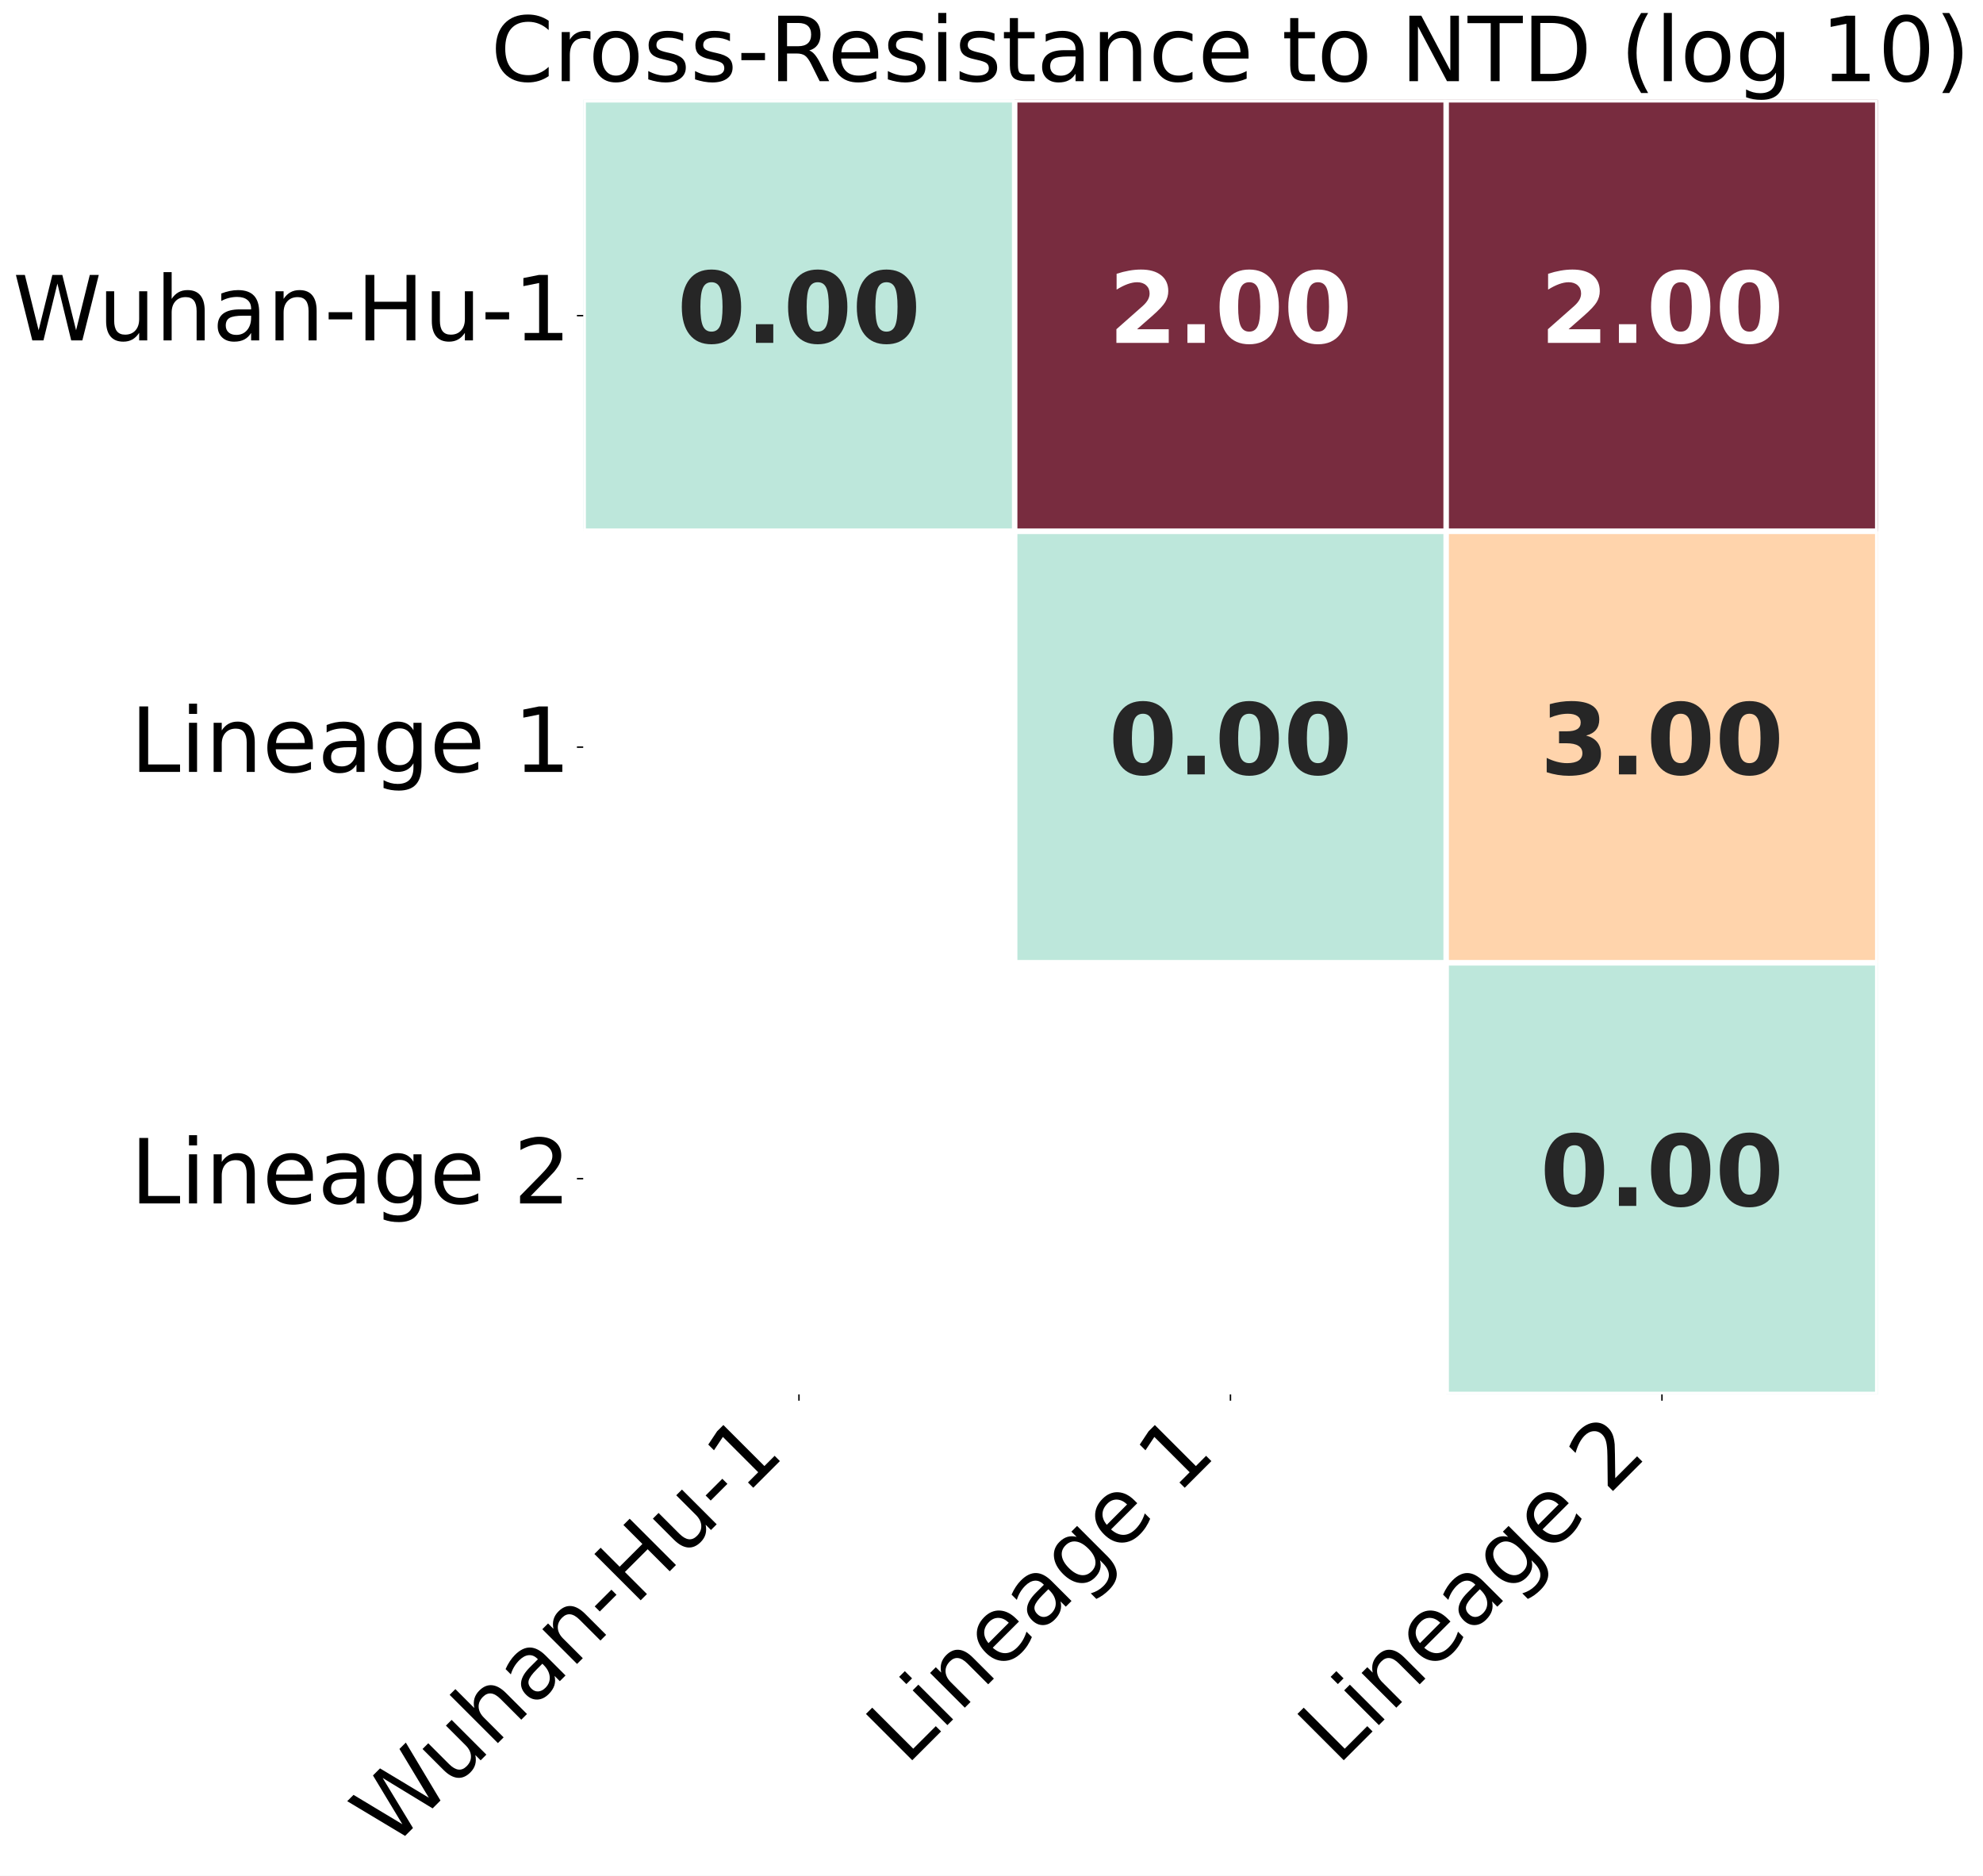
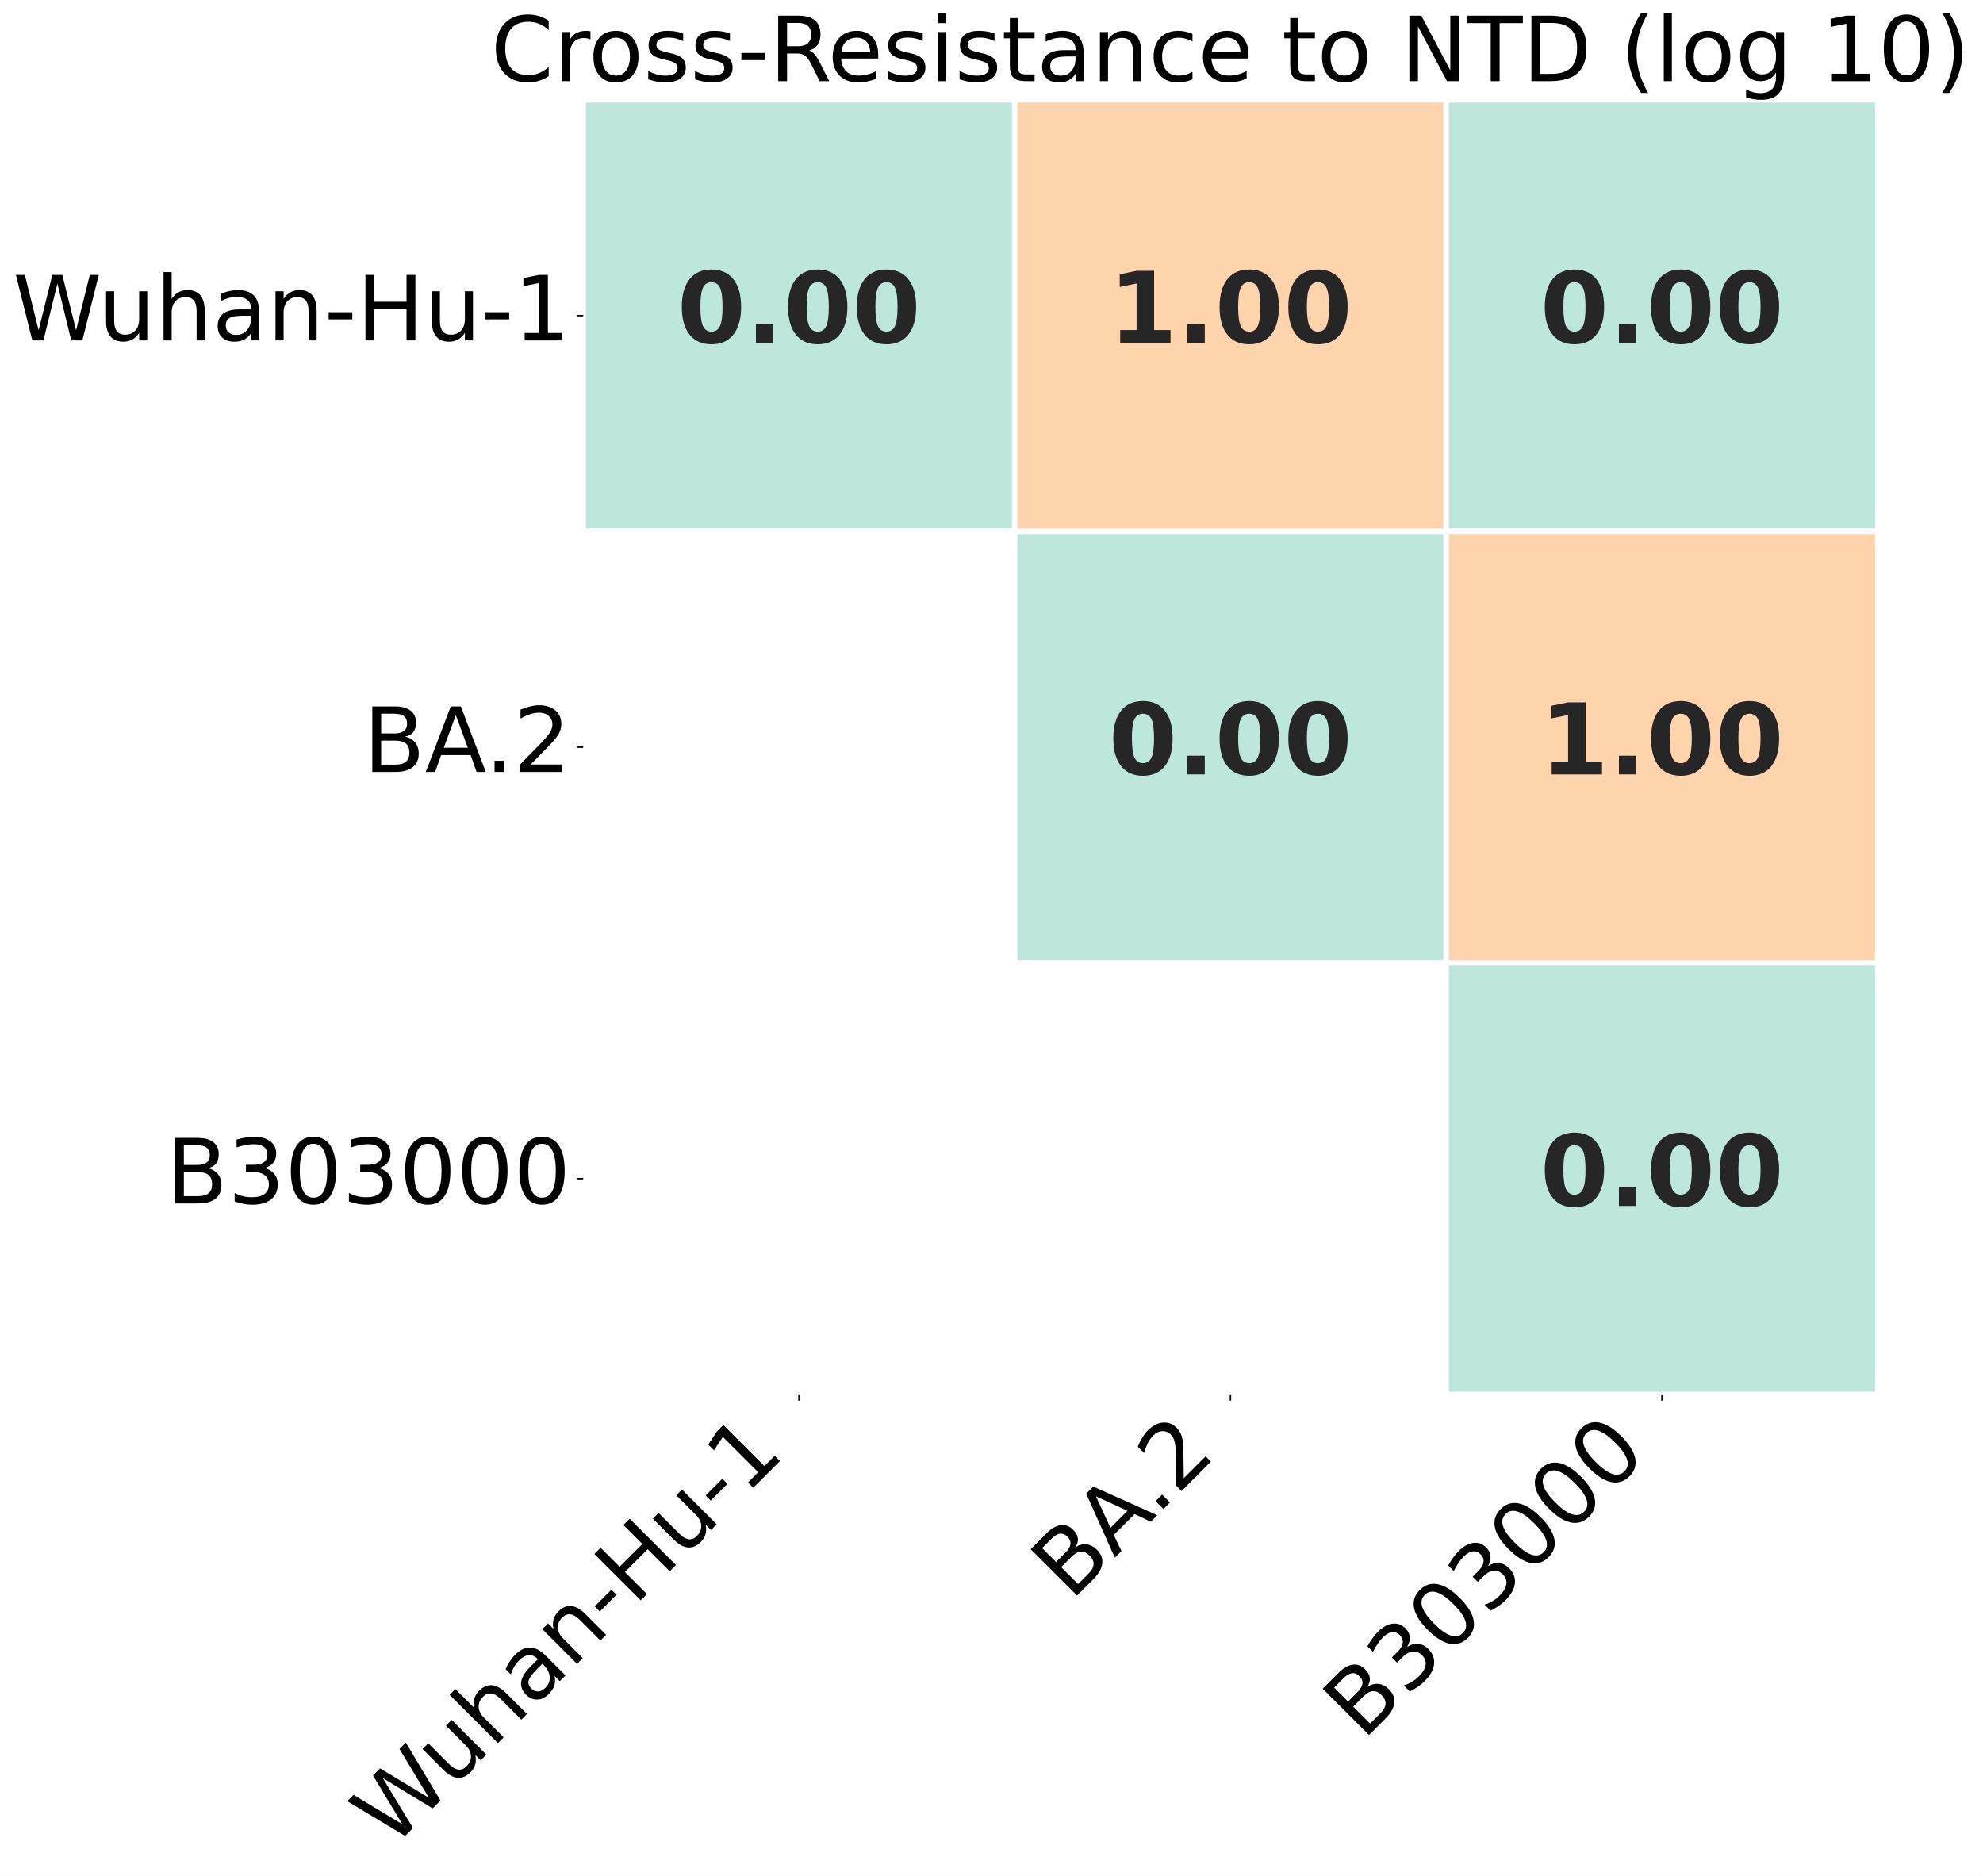
<svg xmlns="http://www.w3.org/2000/svg" xmlns:xlink="http://www.w3.org/1999/xlink" width="1104.053pt" height="1044.29pt" viewBox="0 0 1104.053 1044.29" version="1.1">
  <defs>
    <style type="text/css">*{stroke-linejoin: round; stroke-linecap: butt}</style>
  </defs>
  <g id="figure_1">
    <g id="patch_1">
      <path d="M 0 1044.29  L 1104.053 1044.29  L 1104.053 0  L 0 0  z " style="fill: #ffffff" />
    </g>
    <g id="axes_1">
      <g id="patch_2">
        <path d="M 324.708 776.311  L 1045.428 776.311  L 1045.428 55.591  L 324.708 55.591  z " style="fill: #ffffff" />
      </g>
      <g id="QuadMesh_1">
-         <path d="M 324.708 55.591  L 564.948 55.591  L 564.948 295.831  L 324.708 295.831  L 324.708 55.591  " clip-path="url(#pcde450d869)" style="fill: #bde7db; stroke: #ffffff; stroke-width: 3" />
-         <path d="M 564.948 55.591  L 805.188 55.591  L 805.188 295.831  L 564.948 295.831  L 564.948 55.591  " clip-path="url(#pcde450d869)" style="fill: #782c3f; stroke: #ffffff; stroke-width: 3" />
-         <path d="M 805.188 55.591  L 1045.428 55.591  L 1045.428 295.831  L 805.188 295.831  L 805.188 55.591  " clip-path="url(#pcde450d869)" style="fill: #782c3f; stroke: #ffffff; stroke-width: 3" />
-         <path d="M 324.708 295.831  L 564.948 295.831  L 564.948 536.071  L 324.708 536.071  L 324.708 295.831  " clip-path="url(#pcde450d869)" style="fill: none; stroke: #ffffff; stroke-width: 3" />
-         <path d="M 564.948 295.831  L 805.188 295.831  L 805.188 536.071  L 564.948 536.071  L 564.948 295.831  " clip-path="url(#pcde450d869)" style="fill: #bde7db; stroke: #ffffff; stroke-width: 3" />
-         <path d="M 805.188 295.831  L 1045.428 295.831  L 1045.428 536.071  L 805.188 536.071  L 805.188 295.831  " clip-path="url(#pcde450d869)" style="fill: #ffd4ac; stroke: #ffffff; stroke-width: 3" />
-         <path d="M 324.708 536.071  L 564.948 536.071  L 564.948 776.311  L 324.708 776.311  L 324.708 536.071  " clip-path="url(#pcde450d869)" style="fill: none; stroke: #ffffff; stroke-width: 3" />
-         <path d="M 564.948 536.071  L 805.188 536.071  L 805.188 776.311  L 564.948 776.311  L 564.948 536.071  " clip-path="url(#pcde450d869)" style="fill: none; stroke: #ffffff; stroke-width: 3" />
-         <path d="M 805.188 536.071  L 1045.428 536.071  L 1045.428 776.311  L 805.188 776.311  L 805.188 536.071  " clip-path="url(#pcde450d869)" style="fill: #bde7db; stroke: #ffffff; stroke-width: 3" />
+         <path d="M 324.708 55.591  L 564.948 55.591  L 564.948 295.831  L 324.708 295.831  L 324.708 55.591  " clip-path="url(#p3abfc32950)" style="fill: #bde7db; stroke: #ffffff; stroke-width: 3" />
+         <path d="M 564.948 55.591  L 805.188 55.591  L 805.188 295.831  L 564.948 295.831  L 564.948 55.591  " clip-path="url(#p3abfc32950)" style="fill: #ffd4ac; stroke: #ffffff; stroke-width: 3" />
+         <path d="M 805.188 55.591  L 1045.428 55.591  L 1045.428 295.831  L 805.188 295.831  L 805.188 55.591  " clip-path="url(#p3abfc32950)" style="fill: #bde7db; stroke: #ffffff; stroke-width: 3" />
+         <path d="M 324.708 295.831  L 564.948 295.831  L 564.948 536.071  L 324.708 536.071  L 324.708 295.831  " clip-path="url(#p3abfc32950)" style="fill: none; stroke: #ffffff; stroke-width: 3" />
+         <path d="M 564.948 295.831  L 805.188 295.831  L 805.188 536.071  L 564.948 536.071  L 564.948 295.831  " clip-path="url(#p3abfc32950)" style="fill: #bde7db; stroke: #ffffff; stroke-width: 3" />
+         <path d="M 805.188 295.831  L 1045.428 295.831  L 1045.428 536.071  L 805.188 536.071  L 805.188 295.831  " clip-path="url(#p3abfc32950)" style="fill: #ffd4ac; stroke: #ffffff; stroke-width: 3" />
+         <path d="M 324.708 536.071  L 564.948 536.071  L 564.948 776.311  L 324.708 776.311  L 324.708 536.071  " clip-path="url(#p3abfc32950)" style="fill: none; stroke: #ffffff; stroke-width: 3" />
+         <path d="M 564.948 536.071  L 805.188 536.071  L 805.188 776.311  L 564.948 776.311  L 564.948 536.071  " clip-path="url(#p3abfc32950)" style="fill: none; stroke: #ffffff; stroke-width: 3" />
+         <path d="M 805.188 536.071  L 1045.428 536.071  L 1045.428 776.311  L 805.188 776.311  L 805.188 536.071  " clip-path="url(#p3abfc32950)" style="fill: #bde7db; stroke: #ffffff; stroke-width: 3" />
      </g>
      <g id="matplotlib.axis_1">
        <g id="xtick_1">
          <g id="line2d_1">
            <defs>
-               <path id="mfbf3cdc440" d="M 0 0  L 0 3.5  " style="stroke: #000000; stroke-width: 0.8" />
+               <path id="mb047ad1d2c" d="M 0 0  L 0 3.5  " style="stroke: #000000; stroke-width: 0.8" />
            </defs>
            <g>
-               <use xlink:href="#mfbf3cdc440" x="444.828" y="776.311" style="stroke: #000000; stroke-width: 0.8" />
+               <use xlink:href="#mb047ad1d2c" x="444.828" y="776.311" style="stroke: #000000; stroke-width: 0.8" />
            </g>
          </g>
          <g id="text_1">
            <g transform="translate(217.9128 1029.737) rotate(-45) scale(0.5 -0.5)">
              <defs>
                <path id="DejaVuSans-57" d="M 213 4666  L 850 4666  L 1831 722  L 2809 4666  L 3519 4666  L 4500 722  L 5478 4666  L 6119 4666  L 4947 0  L 4153 0  L 3169 4050  L 2175 0  L 1381 0  L 213 4666  z " transform="scale(0.015625)" />
                <path id="DejaVuSans-75" d="M 544 1381  L 544 3500  L 1119 3500  L 1119 1403  Q 1119 906 1312 657  Q 1506 409 1894 409  Q 2359 409 2629 706  Q 2900 1003 2900 1516  L 2900 3500  L 3475 3500  L 3475 0  L 2900 0  L 2900 538  Q 2691 219 2414 64  Q 2138 -91 1772 -91  Q 1169 -91 856 284  Q 544 659 544 1381  z M 1991 3584  L 1991 3584  z " transform="scale(0.015625)" />
                <path id="DejaVuSans-68" d="M 3513 2113  L 3513 0  L 2938 0  L 2938 2094  Q 2938 2591 2744 2837  Q 2550 3084 2163 3084  Q 1697 3084 1428 2787  Q 1159 2491 1159 1978  L 1159 0  L 581 0  L 581 4863  L 1159 4863  L 1159 2956  Q 1366 3272 1645 3428  Q 1925 3584 2291 3584  Q 2894 3584 3203 3211  Q 3513 2838 3513 2113  z " transform="scale(0.015625)" />
                <path id="DejaVuSans-61" d="M 2194 1759  Q 1497 1759 1228 1600  Q 959 1441 959 1056  Q 959 750 1161 570  Q 1363 391 1709 391  Q 2188 391 2477 730  Q 2766 1069 2766 1631  L 2766 1759  L 2194 1759  z M 3341 1997  L 3341 0  L 2766 0  L 2766 531  Q 2569 213 2275 61  Q 1981 -91 1556 -91  Q 1019 -91 701 211  Q 384 513 384 1019  Q 384 1609 779 1909  Q 1175 2209 1959 2209  L 2766 2209  L 2766 2266  Q 2766 2663 2505 2880  Q 2244 3097 1772 3097  Q 1472 3097 1187 3025  Q 903 2953 641 2809  L 641 3341  Q 956 3463 1253 3523  Q 1550 3584 1831 3584  Q 2591 3584 2966 3190  Q 3341 2797 3341 1997  z " transform="scale(0.015625)" />
                <path id="DejaVuSans-6e" d="M 3513 2113  L 3513 0  L 2938 0  L 2938 2094  Q 2938 2591 2744 2837  Q 2550 3084 2163 3084  Q 1697 3084 1428 2787  Q 1159 2491 1159 1978  L 1159 0  L 581 0  L 581 3500  L 1159 3500  L 1159 2956  Q 1366 3272 1645 3428  Q 1925 3584 2291 3584  Q 2894 3584 3203 3211  Q 3513 2838 3513 2113  z " transform="scale(0.015625)" />
                <path id="DejaVuSans-2d" d="M 313 2009  L 1997 2009  L 1997 1497  L 313 1497  L 313 2009  z " transform="scale(0.015625)" />
                <path id="DejaVuSans-48" d="M 628 4666  L 1259 4666  L 1259 2753  L 3553 2753  L 3553 4666  L 4184 4666  L 4184 0  L 3553 0  L 3553 2222  L 1259 2222  L 1259 0  L 628 0  L 628 4666  z " transform="scale(0.015625)" />
                <path id="DejaVuSans-31" d="M 794 531  L 1825 531  L 1825 4091  L 703 3866  L 703 4441  L 1819 4666  L 2450 4666  L 2450 531  L 3481 531  L 3481 0  L 794 0  L 794 531  z " transform="scale(0.015625)" />
              </defs>
              <use xlink:href="#DejaVuSans-57" />
              <use xlink:href="#DejaVuSans-75" x="95.252" />
              <use xlink:href="#DejaVuSans-68" x="158.631" />
              <use xlink:href="#DejaVuSans-61" x="222.01" />
              <use xlink:href="#DejaVuSans-6e" x="283.289" />
              <use xlink:href="#DejaVuSans-2d" x="346.668" />
              <use xlink:href="#DejaVuSans-48" x="382.752" />
              <use xlink:href="#DejaVuSans-75" x="457.947" />
              <use xlink:href="#DejaVuSans-2d" x="521.326" />
              <use xlink:href="#DejaVuSans-31" x="557.41" />
            </g>
          </g>
        </g>
        <g id="xtick_2">
          <g id="line2d_2">
            <g>
-               <use xlink:href="#mfbf3cdc440" x="685.068" y="776.311" style="stroke: #000000; stroke-width: 0.8" />
+               <use xlink:href="#mb047ad1d2c" x="685.068" y="776.311" style="stroke: #000000; stroke-width: 0.8" />
            </g>
          </g>
          <g id="text_2">
-             <g transform="translate(504.4352 983.455) rotate(-45) scale(0.5 -0.5)">
+             <g transform="translate(596.1602 891.73) rotate(-45) scale(0.5 -0.5)">
              <defs>
-                 <path id="DejaVuSans-4c" d="M 628 4666  L 1259 4666  L 1259 531  L 3531 531  L 3531 0  L 628 0  L 628 4666  z " transform="scale(0.015625)" />
-                 <path id="DejaVuSans-69" d="M 603 3500  L 1178 3500  L 1178 0  L 603 0  L 603 3500  z M 603 4863  L 1178 4863  L 1178 4134  L 603 4134  L 603 4863  z " transform="scale(0.015625)" />
-                 <path id="DejaVuSans-65" d="M 3597 1894  L 3597 1613  L 953 1613  Q 991 1019 1311 708  Q 1631 397 2203 397  Q 2534 397 2845 478  Q 3156 559 3463 722  L 3463 178  Q 3153 47 2828 -22  Q 2503 -91 2169 -91  Q 1331 -91 842 396  Q 353 884 353 1716  Q 353 2575 817 3079  Q 1281 3584 2069 3584  Q 2775 3584 3186 3129  Q 3597 2675 3597 1894  z M 3022 2063  Q 3016 2534 2758 2815  Q 2500 3097 2075 3097  Q 1594 3097 1305 2825  Q 1016 2553 972 2059  L 3022 2063  z " transform="scale(0.015625)" />
-                 <path id="DejaVuSans-67" d="M 2906 1791  Q 2906 2416 2648 2759  Q 2391 3103 1925 3103  Q 1463 3103 1205 2759  Q 947 2416 947 1791  Q 947 1169 1205 825  Q 1463 481 1925 481  Q 2391 481 2648 825  Q 2906 1169 2906 1791  z M 3481 434  Q 3481 -459 3084 -895  Q 2688 -1331 1869 -1331  Q 1566 -1331 1297 -1286  Q 1028 -1241 775 -1147  L 775 -588  Q 1028 -725 1275 -790  Q 1522 -856 1778 -856  Q 2344 -856 2625 -561  Q 2906 -266 2906 331  L 2906 616  Q 2728 306 2450 153  Q 2172 0 1784 0  Q 1141 0 747 490  Q 353 981 353 1791  Q 353 2603 747 3093  Q 1141 3584 1784 3584  Q 2172 3584 2450 3431  Q 2728 3278 2906 2969  L 2906 3500  L 3481 3500  L 3481 434  z " transform="scale(0.015625)" />
-                 <path id="DejaVuSans-20" transform="scale(0.015625)" />
+                 <path id="DejaVuSans-42" d="M 1259 2228  L 1259 519  L 2272 519  Q 2781 519 3026 730  Q 3272 941 3272 1375  Q 3272 1813 3026 2020  Q 2781 2228 2272 2228  L 1259 2228  z M 1259 4147  L 1259 2741  L 2194 2741  Q 2656 2741 2882 2914  Q 3109 3088 3109 3444  Q 3109 3797 2882 3972  Q 2656 4147 2194 4147  L 1259 4147  z M 628 4666  L 2241 4666  Q 2963 4666 3353 4366  Q 3744 4066 3744 3513  Q 3744 3084 3544 2831  Q 3344 2578 2956 2516  Q 3422 2416 3680 2098  Q 3938 1781 3938 1306  Q 3938 681 3513 340  Q 3088 0 2303 0  L 628 0  L 628 4666  z " transform="scale(0.015625)" />
+                 <path id="DejaVuSans-41" d="M 2188 4044  L 1331 1722  L 3047 1722  L 2188 4044  z M 1831 4666  L 2547 4666  L 4325 0  L 3669 0  L 3244 1197  L 1141 1197  L 716 0  L 50 0  L 1831 4666  z " transform="scale(0.015625)" />
+                 <path id="DejaVuSans-2e" d="M 684 794  L 1344 794  L 1344 0  L 684 0  L 684 794  z " transform="scale(0.015625)" />
+                 <path id="DejaVuSans-32" d="M 1228 531  L 3431 531  L 3431 0  L 469 0  L 469 531  Q 828 903 1448 1529  Q 2069 2156 2228 2338  Q 2531 2678 2651 2914  Q 2772 3150 2772 3378  Q 2772 3750 2511 3984  Q 2250 4219 1831 4219  Q 1534 4219 1204 4116  Q 875 4013 500 3803  L 500 4441  Q 881 4594 1212 4672  Q 1544 4750 1819 4750  Q 2544 4750 2975 4387  Q 3406 4025 3406 3419  Q 3406 3131 3298 2873  Q 3191 2616 2906 2266  Q 2828 2175 2409 1742  Q 1991 1309 1228 531  z " transform="scale(0.015625)" />
              </defs>
-               <use xlink:href="#DejaVuSans-4c" />
-               <use xlink:href="#DejaVuSans-69" x="55.713" />
-               <use xlink:href="#DejaVuSans-6e" x="83.496" />
-               <use xlink:href="#DejaVuSans-65" x="146.875" />
-               <use xlink:href="#DejaVuSans-61" x="208.398" />
-               <use xlink:href="#DejaVuSans-67" x="269.678" />
-               <use xlink:href="#DejaVuSans-65" x="333.154" />
-               <use xlink:href="#DejaVuSans-20" x="394.678" />
-               <use xlink:href="#DejaVuSans-31" x="426.465" />
+               <use xlink:href="#DejaVuSans-42" />
+               <use xlink:href="#DejaVuSans-41" x="68.604" />
+               <use xlink:href="#DejaVuSans-2e" x="135.262" />
+               <use xlink:href="#DejaVuSans-32" x="167.049" />
            </g>
          </g>
        </g>
        <g id="xtick_3">
          <g id="line2d_3">
            <g>
-               <use xlink:href="#mfbf3cdc440" x="925.308" y="776.311" style="stroke: #000000; stroke-width: 0.8" />
+               <use xlink:href="#mb047ad1d2c" x="925.308" y="776.311" style="stroke: #000000; stroke-width: 0.8" />
            </g>
          </g>
          <g id="text_3">
-             <g transform="translate(744.6752 983.455) rotate(-45) scale(0.5 -0.5)">
+             <g transform="translate(758.7289 969.4012) rotate(-45) scale(0.5 -0.5)">
              <defs>
-                 <path id="DejaVuSans-32" d="M 1228 531  L 3431 531  L 3431 0  L 469 0  L 469 531  Q 828 903 1448 1529  Q 2069 2156 2228 2338  Q 2531 2678 2651 2914  Q 2772 3150 2772 3378  Q 2772 3750 2511 3984  Q 2250 4219 1831 4219  Q 1534 4219 1204 4116  Q 875 4013 500 3803  L 500 4441  Q 881 4594 1212 4672  Q 1544 4750 1819 4750  Q 2544 4750 2975 4387  Q 3406 4025 3406 3419  Q 3406 3131 3298 2873  Q 3191 2616 2906 2266  Q 2828 2175 2409 1742  Q 1991 1309 1228 531  z " transform="scale(0.015625)" />
+                 <path id="DejaVuSans-33" d="M 2597 2516  Q 3050 2419 3304 2112  Q 3559 1806 3559 1356  Q 3559 666 3084 287  Q 2609 -91 1734 -91  Q 1441 -91 1130 -33  Q 819 25 488 141  L 488 750  Q 750 597 1062 519  Q 1375 441 1716 441  Q 2309 441 2620 675  Q 2931 909 2931 1356  Q 2931 1769 2642 2001  Q 2353 2234 1838 2234  L 1294 2234  L 1294 2753  L 1863 2753  Q 2328 2753 2575 2939  Q 2822 3125 2822 3475  Q 2822 3834 2567 4026  Q 2313 4219 1838 4219  Q 1578 4219 1281 4162  Q 984 4106 628 3988  L 628 4550  Q 988 4650 1302 4700  Q 1616 4750 1894 4750  Q 2613 4750 3031 4423  Q 3450 4097 3450 3541  Q 3450 3153 3228 2886  Q 3006 2619 2597 2516  z " transform="scale(0.015625)" />
+                 <path id="DejaVuSans-30" d="M 2034 4250  Q 1547 4250 1301 3770  Q 1056 3291 1056 2328  Q 1056 1369 1301 889  Q 1547 409 2034 409  Q 2525 409 2770 889  Q 3016 1369 3016 2328  Q 3016 3291 2770 3770  Q 2525 4250 2034 4250  z M 2034 4750  Q 2819 4750 3233 4129  Q 3647 3509 3647 2328  Q 3647 1150 3233 529  Q 2819 -91 2034 -91  Q 1250 -91 836 529  Q 422 1150 422 2328  Q 422 3509 836 4129  Q 1250 4750 2034 4750  z " transform="scale(0.015625)" />
              </defs>
-               <use xlink:href="#DejaVuSans-4c" />
-               <use xlink:href="#DejaVuSans-69" x="55.713" />
-               <use xlink:href="#DejaVuSans-6e" x="83.496" />
-               <use xlink:href="#DejaVuSans-65" x="146.875" />
-               <use xlink:href="#DejaVuSans-61" x="208.398" />
-               <use xlink:href="#DejaVuSans-67" x="269.678" />
-               <use xlink:href="#DejaVuSans-65" x="333.154" />
-               <use xlink:href="#DejaVuSans-20" x="394.678" />
-               <use xlink:href="#DejaVuSans-32" x="426.465" />
+               <use xlink:href="#DejaVuSans-42" />
+               <use xlink:href="#DejaVuSans-33" x="68.604" />
+               <use xlink:href="#DejaVuSans-30" x="132.227" />
+               <use xlink:href="#DejaVuSans-33" x="195.85" />
+               <use xlink:href="#DejaVuSans-30" x="259.473" />
+               <use xlink:href="#DejaVuSans-30" x="323.096" />
+               <use xlink:href="#DejaVuSans-30" x="386.719" />
            </g>
          </g>
        </g>
      </g>
      <g id="matplotlib.axis_2">
        <g id="ytick_1">
          <g id="line2d_4">
            <defs>
-               <path id="mbd1db939e6" d="M 0 0  L -3.5 0  " style="stroke: #000000; stroke-width: 0.8" />
+               <path id="m033b2c96a1" d="M 0 0  L -3.5 0  " style="stroke: #000000; stroke-width: 0.8" />
            </defs>
            <g>
-               <use xlink:href="#mbd1db939e6" x="324.708" y="175.711" style="stroke: #000000; stroke-width: 0.8" />
+               <use xlink:href="#m033b2c96a1" x="324.708" y="175.711" style="stroke: #000000; stroke-width: 0.8" />
            </g>
          </g>
          <g id="text_4">
            <g transform="translate(7.2 189.5075) scale(0.5 -0.5)">
              <use xlink:href="#DejaVuSans-57" />
              <use xlink:href="#DejaVuSans-75" x="95.252" />
              <use xlink:href="#DejaVuSans-68" x="158.631" />
              <use xlink:href="#DejaVuSans-61" x="222.01" />
              <use xlink:href="#DejaVuSans-6e" x="283.289" />
              <use xlink:href="#DejaVuSans-2d" x="346.668" />
              <use xlink:href="#DejaVuSans-48" x="382.752" />
              <use xlink:href="#DejaVuSans-75" x="457.947" />
              <use xlink:href="#DejaVuSans-2d" x="521.326" />
              <use xlink:href="#DejaVuSans-31" x="557.41" />
            </g>
          </g>
        </g>
        <g id="ytick_2">
          <g id="line2d_5">
            <g>
-               <use xlink:href="#mbd1db939e6" x="324.708" y="415.951" style="stroke: #000000; stroke-width: 0.8" />
+               <use xlink:href="#m033b2c96a1" x="324.708" y="415.951" style="stroke: #000000; stroke-width: 0.8" />
            </g>
          </g>
          <g id="text_5">
-             <g transform="translate(72.65313 429.7475) scale(0.5 -0.5)">
-               <use xlink:href="#DejaVuSans-4c" />
-               <use xlink:href="#DejaVuSans-69" x="55.713" />
-               <use xlink:href="#DejaVuSans-6e" x="83.496" />
-               <use xlink:href="#DejaVuSans-65" x="146.875" />
-               <use xlink:href="#DejaVuSans-61" x="208.398" />
-               <use xlink:href="#DejaVuSans-67" x="269.678" />
-               <use xlink:href="#DejaVuSans-65" x="333.154" />
-               <use xlink:href="#DejaVuSans-20" x="394.678" />
-               <use xlink:href="#DejaVuSans-31" x="426.465" />
+             <g transform="translate(202.3719 429.7475) scale(0.5 -0.5)">
+               <use xlink:href="#DejaVuSans-42" />
+               <use xlink:href="#DejaVuSans-41" x="68.604" />
+               <use xlink:href="#DejaVuSans-2e" x="135.262" />
+               <use xlink:href="#DejaVuSans-32" x="167.049" />
            </g>
          </g>
        </g>
        <g id="ytick_3">
          <g id="line2d_6">
            <g>
-               <use xlink:href="#mbd1db939e6" x="324.708" y="656.191" style="stroke: #000000; stroke-width: 0.8" />
+               <use xlink:href="#m033b2c96a1" x="324.708" y="656.191" style="stroke: #000000; stroke-width: 0.8" />
            </g>
          </g>
          <g id="text_6">
-             <g transform="translate(72.65313 669.9875) scale(0.5 -0.5)">
-               <use xlink:href="#DejaVuSans-4c" />
-               <use xlink:href="#DejaVuSans-69" x="55.713" />
-               <use xlink:href="#DejaVuSans-6e" x="83.496" />
-               <use xlink:href="#DejaVuSans-65" x="146.875" />
-               <use xlink:href="#DejaVuSans-61" x="208.398" />
-               <use xlink:href="#DejaVuSans-67" x="269.678" />
-               <use xlink:href="#DejaVuSans-65" x="333.154" />
-               <use xlink:href="#DejaVuSans-20" x="394.678" />
-               <use xlink:href="#DejaVuSans-32" x="426.465" />
+             <g transform="translate(92.52813 669.9875) scale(0.5 -0.5)">
+               <use xlink:href="#DejaVuSans-42" />
+               <use xlink:href="#DejaVuSans-33" x="68.604" />
+               <use xlink:href="#DejaVuSans-30" x="132.227" />
+               <use xlink:href="#DejaVuSans-33" x="195.85" />
+               <use xlink:href="#DejaVuSans-30" x="259.473" />
+               <use xlink:href="#DejaVuSans-30" x="323.096" />
+               <use xlink:href="#DejaVuSans-30" x="386.719" />
            </g>
          </g>
        </g>
      </g>
      <g id="text_7">
        <g style="fill: #262626" transform="translate(376.9802 190.8872) scale(0.55 -0.55)">
          <defs>
            <path id="DejaVuSans-Bold-30" d="M 2944 2338  Q 2944 3213 2780 3570  Q 2616 3928 2228 3928  Q 1841 3928 1675 3570  Q 1509 3213 1509 2338  Q 1509 1453 1675 1090  Q 1841 728 2228 728  Q 2613 728 2778 1090  Q 2944 1453 2944 2338  z M 4147 2328  Q 4147 1169 3647 539  Q 3147 -91 2228 -91  Q 1306 -91 806 539  Q 306 1169 306 2328  Q 306 3491 806 4120  Q 1306 4750 2228 4750  Q 3147 4750 3647 4120  Q 4147 3491 4147 2328  z " transform="scale(0.015625)" />
            <path id="DejaVuSans-Bold-2e" d="M 653 1209  L 1778 1209  L 1778 0  L 653 0  L 653 1209  z " transform="scale(0.015625)" />
          </defs>
          <use xlink:href="#DejaVuSans-Bold-30" />
          <use xlink:href="#DejaVuSans-Bold-2e" x="69.58" />
          <use xlink:href="#DejaVuSans-Bold-30" x="107.568" />
          <use xlink:href="#DejaVuSans-Bold-30" x="177.148" />
        </g>
      </g>
      <g id="text_8">
-         <g style="fill: #ffffff" transform="translate(617.2202 190.8872) scale(0.55 -0.55)">
+         <g style="fill: #262626" transform="translate(617.2202 190.8872) scale(0.55 -0.55)">
          <defs>
-             <path id="DejaVuSans-Bold-32" d="M 1844 884  L 3897 884  L 3897 0  L 506 0  L 506 884  L 2209 2388  Q 2438 2594 2547 2791  Q 2656 2988 2656 3200  Q 2656 3528 2436 3728  Q 2216 3928 1850 3928  Q 1569 3928 1234 3808  Q 900 3688 519 3450  L 519 4475  Q 925 4609 1322 4679  Q 1719 4750 2100 4750  Q 2938 4750 3402 4381  Q 3866 4013 3866 3353  Q 3866 2972 3669 2642  Q 3472 2313 2841 1759  L 1844 884  z " transform="scale(0.015625)" />
+             <path id="DejaVuSans-Bold-31" d="M 750 831  L 1813 831  L 1813 3847  L 722 3622  L 722 4441  L 1806 4666  L 2950 4666  L 2950 831  L 4013 831  L 4013 0  L 750 0  L 750 831  z " transform="scale(0.015625)" />
          </defs>
-           <use xlink:href="#DejaVuSans-Bold-32" />
+           <use xlink:href="#DejaVuSans-Bold-31" />
          <use xlink:href="#DejaVuSans-Bold-2e" x="69.58" />
          <use xlink:href="#DejaVuSans-Bold-30" x="107.568" />
          <use xlink:href="#DejaVuSans-Bold-30" x="177.148" />
        </g>
      </g>
      <g id="text_9">
-         <g style="fill: #ffffff" transform="translate(857.4602 190.8872) scale(0.55 -0.55)">
-           <use xlink:href="#DejaVuSans-Bold-32" />
+         <g style="fill: #262626" transform="translate(857.4602 190.8872) scale(0.55 -0.55)">
+           <use xlink:href="#DejaVuSans-Bold-30" />
          <use xlink:href="#DejaVuSans-Bold-2e" x="69.58" />
          <use xlink:href="#DejaVuSans-Bold-30" x="107.568" />
          <use xlink:href="#DejaVuSans-Bold-30" x="177.148" />
        </g>
      </g>
      <g id="text_10">
        <g style="fill: #262626" transform="translate(617.2202 431.1272) scale(0.55 -0.55)">
          <use xlink:href="#DejaVuSans-Bold-30" />
          <use xlink:href="#DejaVuSans-Bold-2e" x="69.58" />
          <use xlink:href="#DejaVuSans-Bold-30" x="107.568" />
          <use xlink:href="#DejaVuSans-Bold-30" x="177.148" />
        </g>
      </g>
      <g id="text_11">
        <g style="fill: #262626" transform="translate(857.4602 431.1272) scale(0.55 -0.55)">
-           <defs>
-             <path id="DejaVuSans-Bold-33" d="M 2981 2516  Q 3453 2394 3698 2092  Q 3944 1791 3944 1325  Q 3944 631 3412 270  Q 2881 -91 1863 -91  Q 1503 -91 1142 -33  Q 781 25 428 141  L 428 1069  Q 766 900 1098 814  Q 1431 728 1753 728  Q 2231 728 2486 893  Q 2741 1059 2741 1369  Q 2741 1688 2480 1852  Q 2219 2016 1709 2016  L 1228 2016  L 1228 2791  L 1734 2791  Q 2188 2791 2409 2933  Q 2631 3075 2631 3366  Q 2631 3634 2415 3781  Q 2200 3928 1806 3928  Q 1516 3928 1219 3862  Q 922 3797 628 3669  L 628 4550  Q 984 4650 1334 4700  Q 1684 4750 2022 4750  Q 2931 4750 3382 4451  Q 3834 4153 3834 3553  Q 3834 3144 3618 2883  Q 3403 2622 2981 2516  z " transform="scale(0.015625)" />
-           </defs>
-           <use xlink:href="#DejaVuSans-Bold-33" />
+           <use xlink:href="#DejaVuSans-Bold-31" />
          <use xlink:href="#DejaVuSans-Bold-2e" x="69.58" />
          <use xlink:href="#DejaVuSans-Bold-30" x="107.568" />
          <use xlink:href="#DejaVuSans-Bold-30" x="177.148" />
        </g>
      </g>
      <g id="text_12">
        <g style="fill: #262626" transform="translate(857.4602 671.3672) scale(0.55 -0.55)">
          <use xlink:href="#DejaVuSans-Bold-30" />
          <use xlink:href="#DejaVuSans-Bold-2e" x="69.58" />
          <use xlink:href="#DejaVuSans-Bold-30" x="107.568" />
          <use xlink:href="#DejaVuSans-Bold-30" x="177.148" />
        </g>
      </g>
      <g id="text_13">
        <g transform="translate(273.2827 45.19219) scale(0.5 -0.5)">
          <defs>
            <path id="DejaVuSans-43" d="M 4122 4306  L 4122 3641  Q 3803 3938 3442 4084  Q 3081 4231 2675 4231  Q 1875 4231 1450 3742  Q 1025 3253 1025 2328  Q 1025 1406 1450 917  Q 1875 428 2675 428  Q 3081 428 3442 575  Q 3803 722 4122 1019  L 4122 359  Q 3791 134 3420 21  Q 3050 -91 2638 -91  Q 1578 -91 968 557  Q 359 1206 359 2328  Q 359 3453 968 4101  Q 1578 4750 2638 4750  Q 3056 4750 3426 4639  Q 3797 4528 4122 4306  z " transform="scale(0.015625)" />
            <path id="DejaVuSans-72" d="M 2631 2963  Q 2534 3019 2420 3045  Q 2306 3072 2169 3072  Q 1681 3072 1420 2755  Q 1159 2438 1159 1844  L 1159 0  L 581 0  L 581 3500  L 1159 3500  L 1159 2956  Q 1341 3275 1631 3429  Q 1922 3584 2338 3584  Q 2397 3584 2469 3576  Q 2541 3569 2628 3553  L 2631 2963  z " transform="scale(0.015625)" />
            <path id="DejaVuSans-6f" d="M 1959 3097  Q 1497 3097 1228 2736  Q 959 2375 959 1747  Q 959 1119 1226 758  Q 1494 397 1959 397  Q 2419 397 2687 759  Q 2956 1122 2956 1747  Q 2956 2369 2687 2733  Q 2419 3097 1959 3097  z M 1959 3584  Q 2709 3584 3137 3096  Q 3566 2609 3566 1747  Q 3566 888 3137 398  Q 2709 -91 1959 -91  Q 1206 -91 779 398  Q 353 888 353 1747  Q 353 2609 779 3096  Q 1206 3584 1959 3584  z " transform="scale(0.015625)" />
            <path id="DejaVuSans-73" d="M 2834 3397  L 2834 2853  Q 2591 2978 2328 3040  Q 2066 3103 1784 3103  Q 1356 3103 1142 2972  Q 928 2841 928 2578  Q 928 2378 1081 2264  Q 1234 2150 1697 2047  L 1894 2003  Q 2506 1872 2764 1633  Q 3022 1394 3022 966  Q 3022 478 2636 193  Q 2250 -91 1575 -91  Q 1294 -91 989 -36  Q 684 19 347 128  L 347 722  Q 666 556 975 473  Q 1284 391 1588 391  Q 1994 391 2212 530  Q 2431 669 2431 922  Q 2431 1156 2273 1281  Q 2116 1406 1581 1522  L 1381 1569  Q 847 1681 609 1914  Q 372 2147 372 2553  Q 372 3047 722 3315  Q 1072 3584 1716 3584  Q 2034 3584 2315 3537  Q 2597 3491 2834 3397  z " transform="scale(0.015625)" />
            <path id="DejaVuSans-52" d="M 2841 2188  Q 3044 2119 3236 1894  Q 3428 1669 3622 1275  L 4263 0  L 3584 0  L 2988 1197  Q 2756 1666 2539 1819  Q 2322 1972 1947 1972  L 1259 1972  L 1259 0  L 628 0  L 628 4666  L 2053 4666  Q 2853 4666 3247 4331  Q 3641 3997 3641 3322  Q 3641 2881 3436 2590  Q 3231 2300 2841 2188  z M 1259 4147  L 1259 2491  L 2053 2491  Q 2509 2491 2742 2702  Q 2975 2913 2975 3322  Q 2975 3731 2742 3939  Q 2509 4147 2053 4147  L 1259 4147  z " transform="scale(0.015625)" />
+             <path id="DejaVuSans-65" d="M 3597 1894  L 3597 1613  L 953 1613  Q 991 1019 1311 708  Q 1631 397 2203 397  Q 2534 397 2845 478  Q 3156 559 3463 722  L 3463 178  Q 3153 47 2828 -22  Q 2503 -91 2169 -91  Q 1331 -91 842 396  Q 353 884 353 1716  Q 353 2575 817 3079  Q 1281 3584 2069 3584  Q 2775 3584 3186 3129  Q 3597 2675 3597 1894  z M 3022 2063  Q 3016 2534 2758 2815  Q 2500 3097 2075 3097  Q 1594 3097 1305 2825  Q 1016 2553 972 2059  L 3022 2063  z " transform="scale(0.015625)" />
+             <path id="DejaVuSans-69" d="M 603 3500  L 1178 3500  L 1178 0  L 603 0  L 603 3500  z M 603 4863  L 1178 4863  L 1178 4134  L 603 4134  L 603 4863  z " transform="scale(0.015625)" />
            <path id="DejaVuSans-74" d="M 1172 4494  L 1172 3500  L 2356 3500  L 2356 3053  L 1172 3053  L 1172 1153  Q 1172 725 1289 603  Q 1406 481 1766 481  L 2356 481  L 2356 0  L 1766 0  Q 1100 0 847 248  Q 594 497 594 1153  L 594 3053  L 172 3053  L 172 3500  L 594 3500  L 594 4494  L 1172 4494  z " transform="scale(0.015625)" />
            <path id="DejaVuSans-63" d="M 3122 3366  L 3122 2828  Q 2878 2963 2633 3030  Q 2388 3097 2138 3097  Q 1578 3097 1268 2742  Q 959 2388 959 1747  Q 959 1106 1268 751  Q 1578 397 2138 397  Q 2388 397 2633 464  Q 2878 531 3122 666  L 3122 134  Q 2881 22 2623 -34  Q 2366 -91 2075 -91  Q 1284 -91 818 406  Q 353 903 353 1747  Q 353 2603 823 3093  Q 1294 3584 2113 3584  Q 2378 3584 2631 3529  Q 2884 3475 3122 3366  z " transform="scale(0.015625)" />
+             <path id="DejaVuSans-20" transform="scale(0.015625)" />
            <path id="DejaVuSans-4e" d="M 628 4666  L 1478 4666  L 3547 763  L 3547 4666  L 4159 4666  L 4159 0  L 3309 0  L 1241 3903  L 1241 0  L 628 0  L 628 4666  z " transform="scale(0.015625)" />
            <path id="DejaVuSans-54" d="M -19 4666  L 3928 4666  L 3928 4134  L 2272 4134  L 2272 0  L 1638 0  L 1638 4134  L -19 4134  L -19 4666  z " transform="scale(0.015625)" />
            <path id="DejaVuSans-44" d="M 1259 4147  L 1259 519  L 2022 519  Q 2988 519 3436 956  Q 3884 1394 3884 2338  Q 3884 3275 3436 3711  Q 2988 4147 2022 4147  L 1259 4147  z M 628 4666  L 1925 4666  Q 3281 4666 3915 4102  Q 4550 3538 4550 2338  Q 4550 1131 3912 565  Q 3275 0 1925 0  L 628 0  L 628 4666  z " transform="scale(0.015625)" />
            <path id="DejaVuSans-28" d="M 1984 4856  Q 1566 4138 1362 3434  Q 1159 2731 1159 2009  Q 1159 1288 1364 580  Q 1569 -128 1984 -844  L 1484 -844  Q 1016 -109 783 600  Q 550 1309 550 2009  Q 550 2706 781 3412  Q 1013 4119 1484 4856  L 1984 4856  z " transform="scale(0.015625)" />
            <path id="DejaVuSans-6c" d="M 603 4863  L 1178 4863  L 1178 0  L 603 0  L 603 4863  z " transform="scale(0.015625)" />
-             <path id="DejaVuSans-30" d="M 2034 4250  Q 1547 4250 1301 3770  Q 1056 3291 1056 2328  Q 1056 1369 1301 889  Q 1547 409 2034 409  Q 2525 409 2770 889  Q 3016 1369 3016 2328  Q 3016 3291 2770 3770  Q 2525 4250 2034 4250  z M 2034 4750  Q 2819 4750 3233 4129  Q 3647 3509 3647 2328  Q 3647 1150 3233 529  Q 2819 -91 2034 -91  Q 1250 -91 836 529  Q 422 1150 422 2328  Q 422 3509 836 4129  Q 1250 4750 2034 4750  z " transform="scale(0.015625)" />
+             <path id="DejaVuSans-67" d="M 2906 1791  Q 2906 2416 2648 2759  Q 2391 3103 1925 3103  Q 1463 3103 1205 2759  Q 947 2416 947 1791  Q 947 1169 1205 825  Q 1463 481 1925 481  Q 2391 481 2648 825  Q 2906 1169 2906 1791  z M 3481 434  Q 3481 -459 3084 -895  Q 2688 -1331 1869 -1331  Q 1566 -1331 1297 -1286  Q 1028 -1241 775 -1147  L 775 -588  Q 1028 -725 1275 -790  Q 1522 -856 1778 -856  Q 2344 -856 2625 -561  Q 2906 -266 2906 331  L 2906 616  Q 2728 306 2450 153  Q 2172 0 1784 0  Q 1141 0 747 490  Q 353 981 353 1791  Q 353 2603 747 3093  Q 1141 3584 1784 3584  Q 2172 3584 2450 3431  Q 2728 3278 2906 2969  L 2906 3500  L 3481 3500  L 3481 434  z " transform="scale(0.015625)" />
            <path id="DejaVuSans-29" d="M 513 4856  L 1013 4856  Q 1481 4119 1714 3412  Q 1947 2706 1947 2009  Q 1947 1309 1714 600  Q 1481 -109 1013 -844  L 513 -844  Q 928 -128 1133 580  Q 1338 1288 1338 2009  Q 1338 2731 1133 3434  Q 928 4138 513 4856  z " transform="scale(0.015625)" />
          </defs>
          <use xlink:href="#DejaVuSans-43" />
          <use xlink:href="#DejaVuSans-72" x="69.824" />
          <use xlink:href="#DejaVuSans-6f" x="108.688" />
          <use xlink:href="#DejaVuSans-73" x="169.869" />
          <use xlink:href="#DejaVuSans-73" x="221.969" />
          <use xlink:href="#DejaVuSans-2d" x="274.068" />
          <use xlink:href="#DejaVuSans-52" x="310.152" />
          <use xlink:href="#DejaVuSans-65" x="375.135" />
          <use xlink:href="#DejaVuSans-73" x="436.658" />
          <use xlink:href="#DejaVuSans-69" x="488.758" />
          <use xlink:href="#DejaVuSans-73" x="516.541" />
          <use xlink:href="#DejaVuSans-74" x="568.641" />
          <use xlink:href="#DejaVuSans-61" x="607.85" />
          <use xlink:href="#DejaVuSans-6e" x="669.129" />
          <use xlink:href="#DejaVuSans-63" x="732.508" />
          <use xlink:href="#DejaVuSans-65" x="787.488" />
          <use xlink:href="#DejaVuSans-20" x="849.012" />
          <use xlink:href="#DejaVuSans-74" x="880.799" />
          <use xlink:href="#DejaVuSans-6f" x="920.008" />
          <use xlink:href="#DejaVuSans-20" x="981.189" />
          <use xlink:href="#DejaVuSans-4e" x="1012.977" />
          <use xlink:href="#DejaVuSans-54" x="1087.781" />
          <use xlink:href="#DejaVuSans-44" x="1148.865" />
          <use xlink:href="#DejaVuSans-20" x="1225.867" />
          <use xlink:href="#DejaVuSans-28" x="1257.654" />
          <use xlink:href="#DejaVuSans-6c" x="1296.668" />
          <use xlink:href="#DejaVuSans-6f" x="1324.451" />
          <use xlink:href="#DejaVuSans-67" x="1385.633" />
          <use xlink:href="#DejaVuSans-20" x="1449.109" />
          <use xlink:href="#DejaVuSans-31" x="1480.896" />
          <use xlink:href="#DejaVuSans-30" x="1544.52" />
          <use xlink:href="#DejaVuSans-29" x="1608.143" />
        </g>
      </g>
    </g>
  </g>
  <defs>
-     <clipPath id="pcde450d869">
+     <clipPath id="p3abfc32950">
      <rect x="324.708" y="55.591" width="720.72" height="720.72" />
    </clipPath>
  </defs>
</svg>
